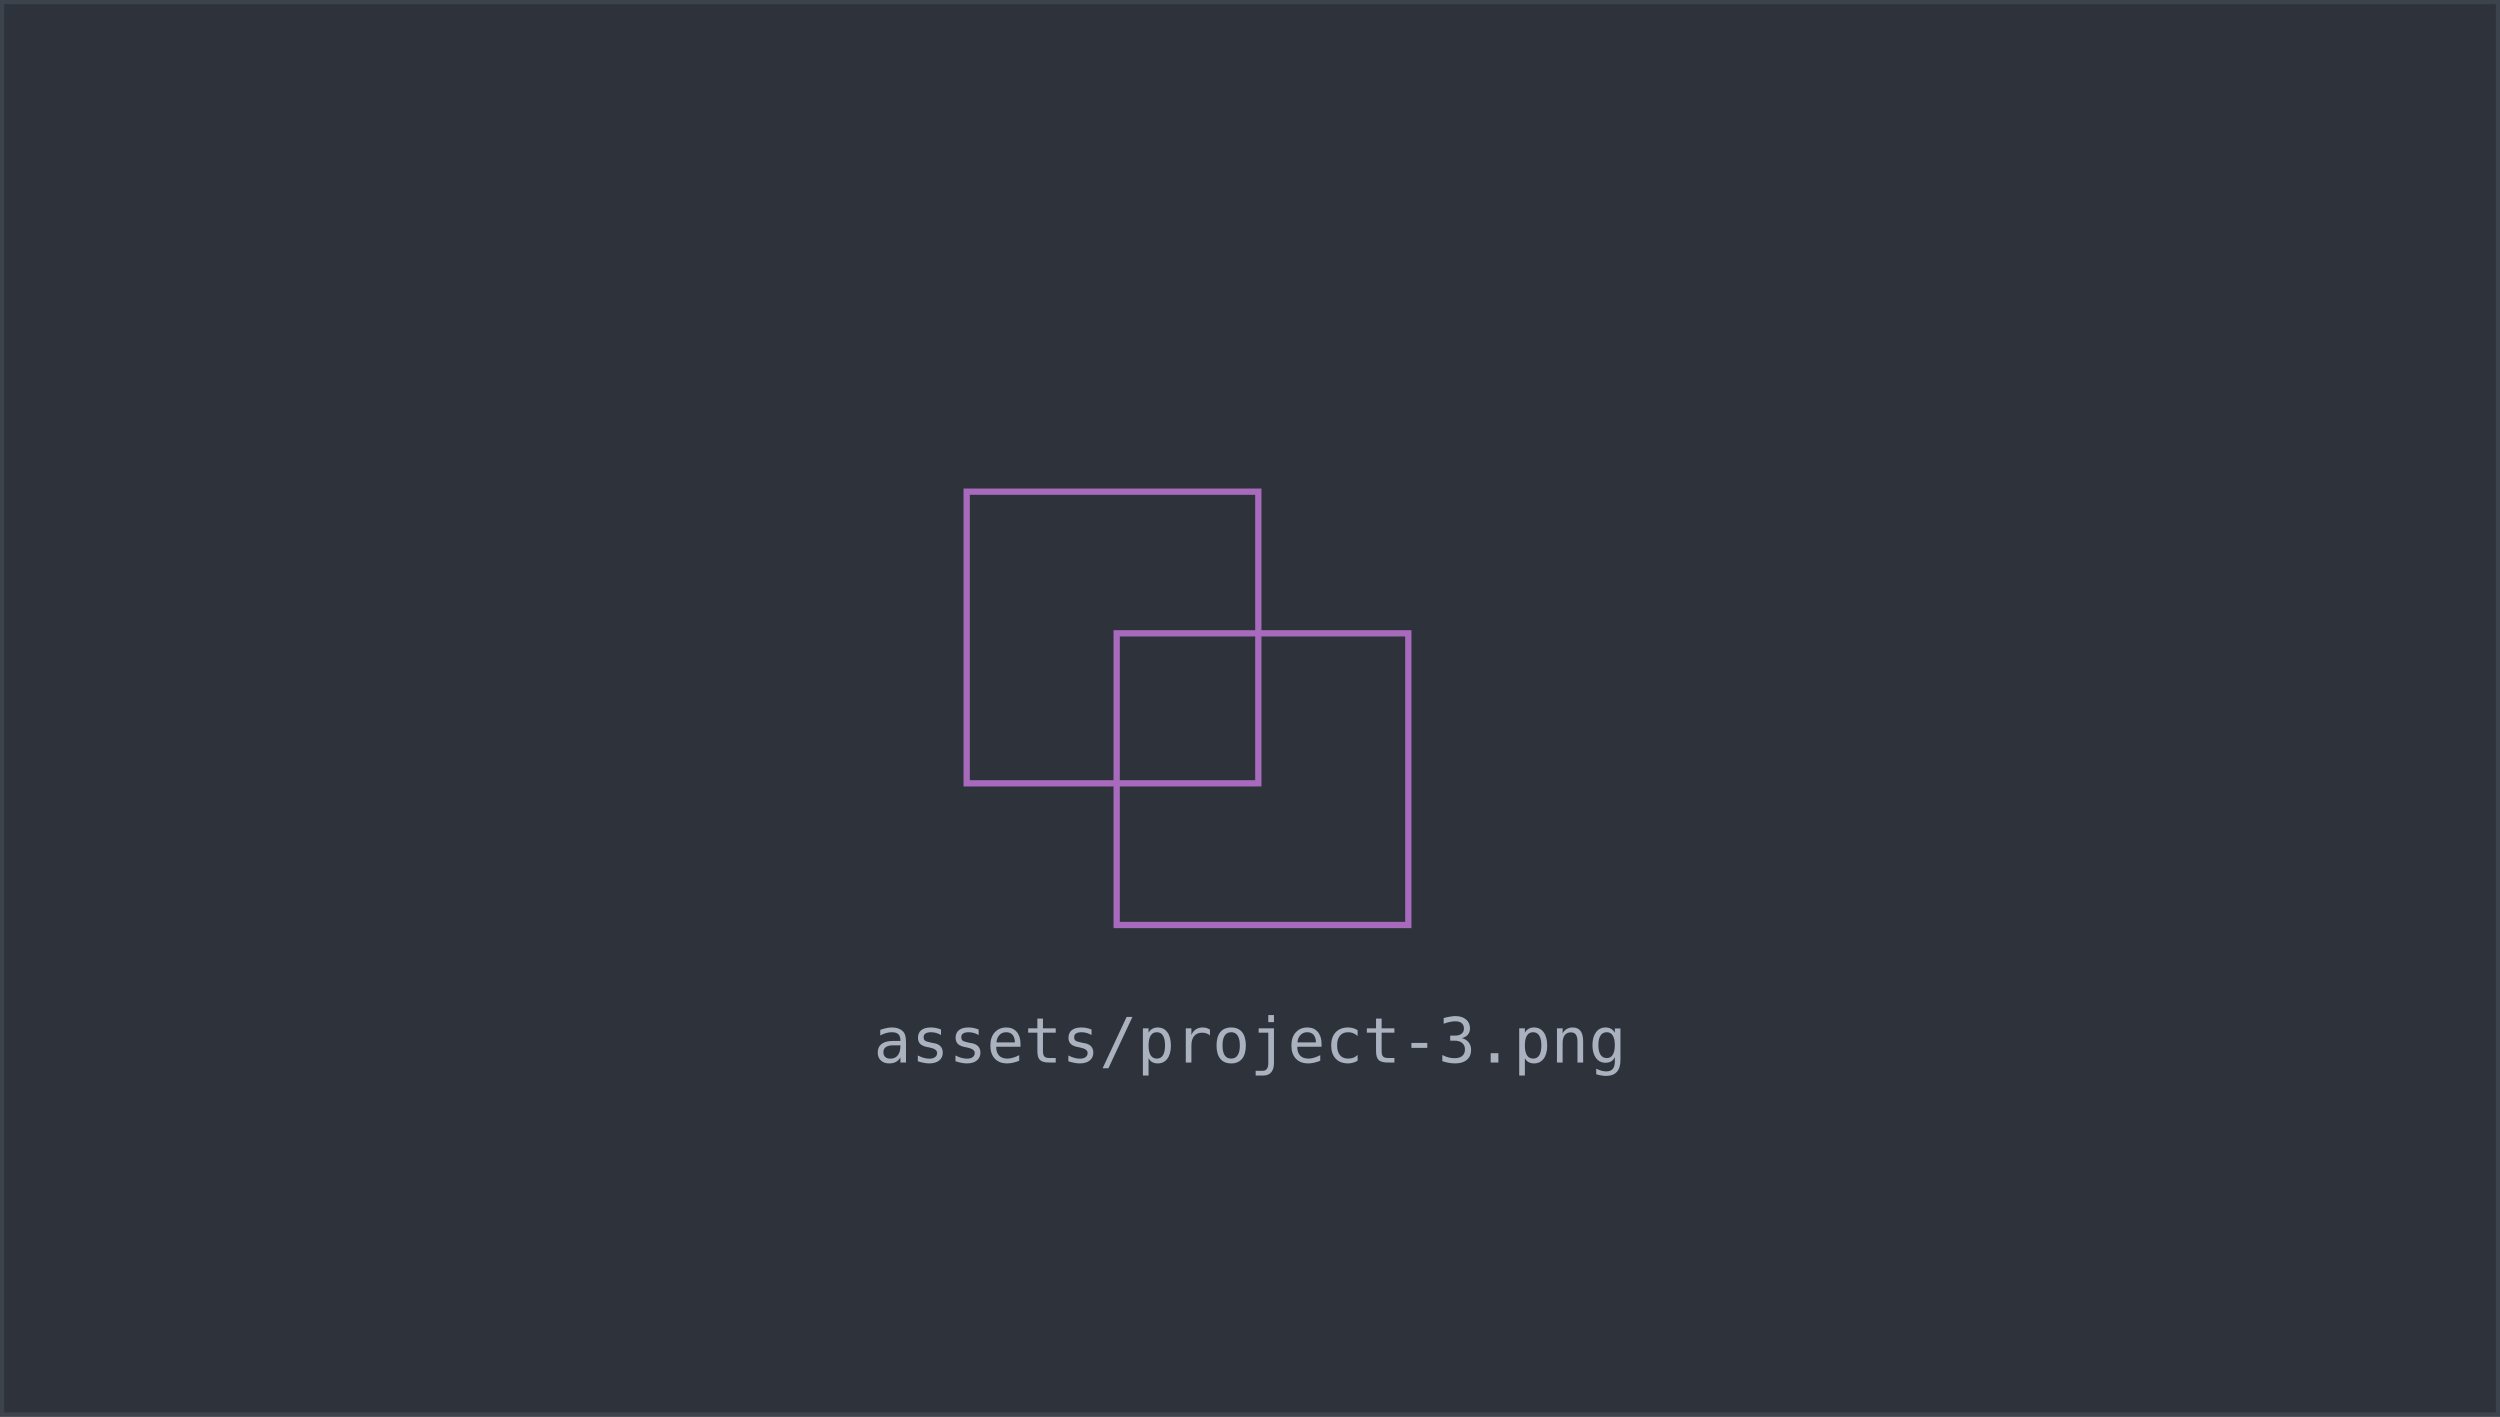
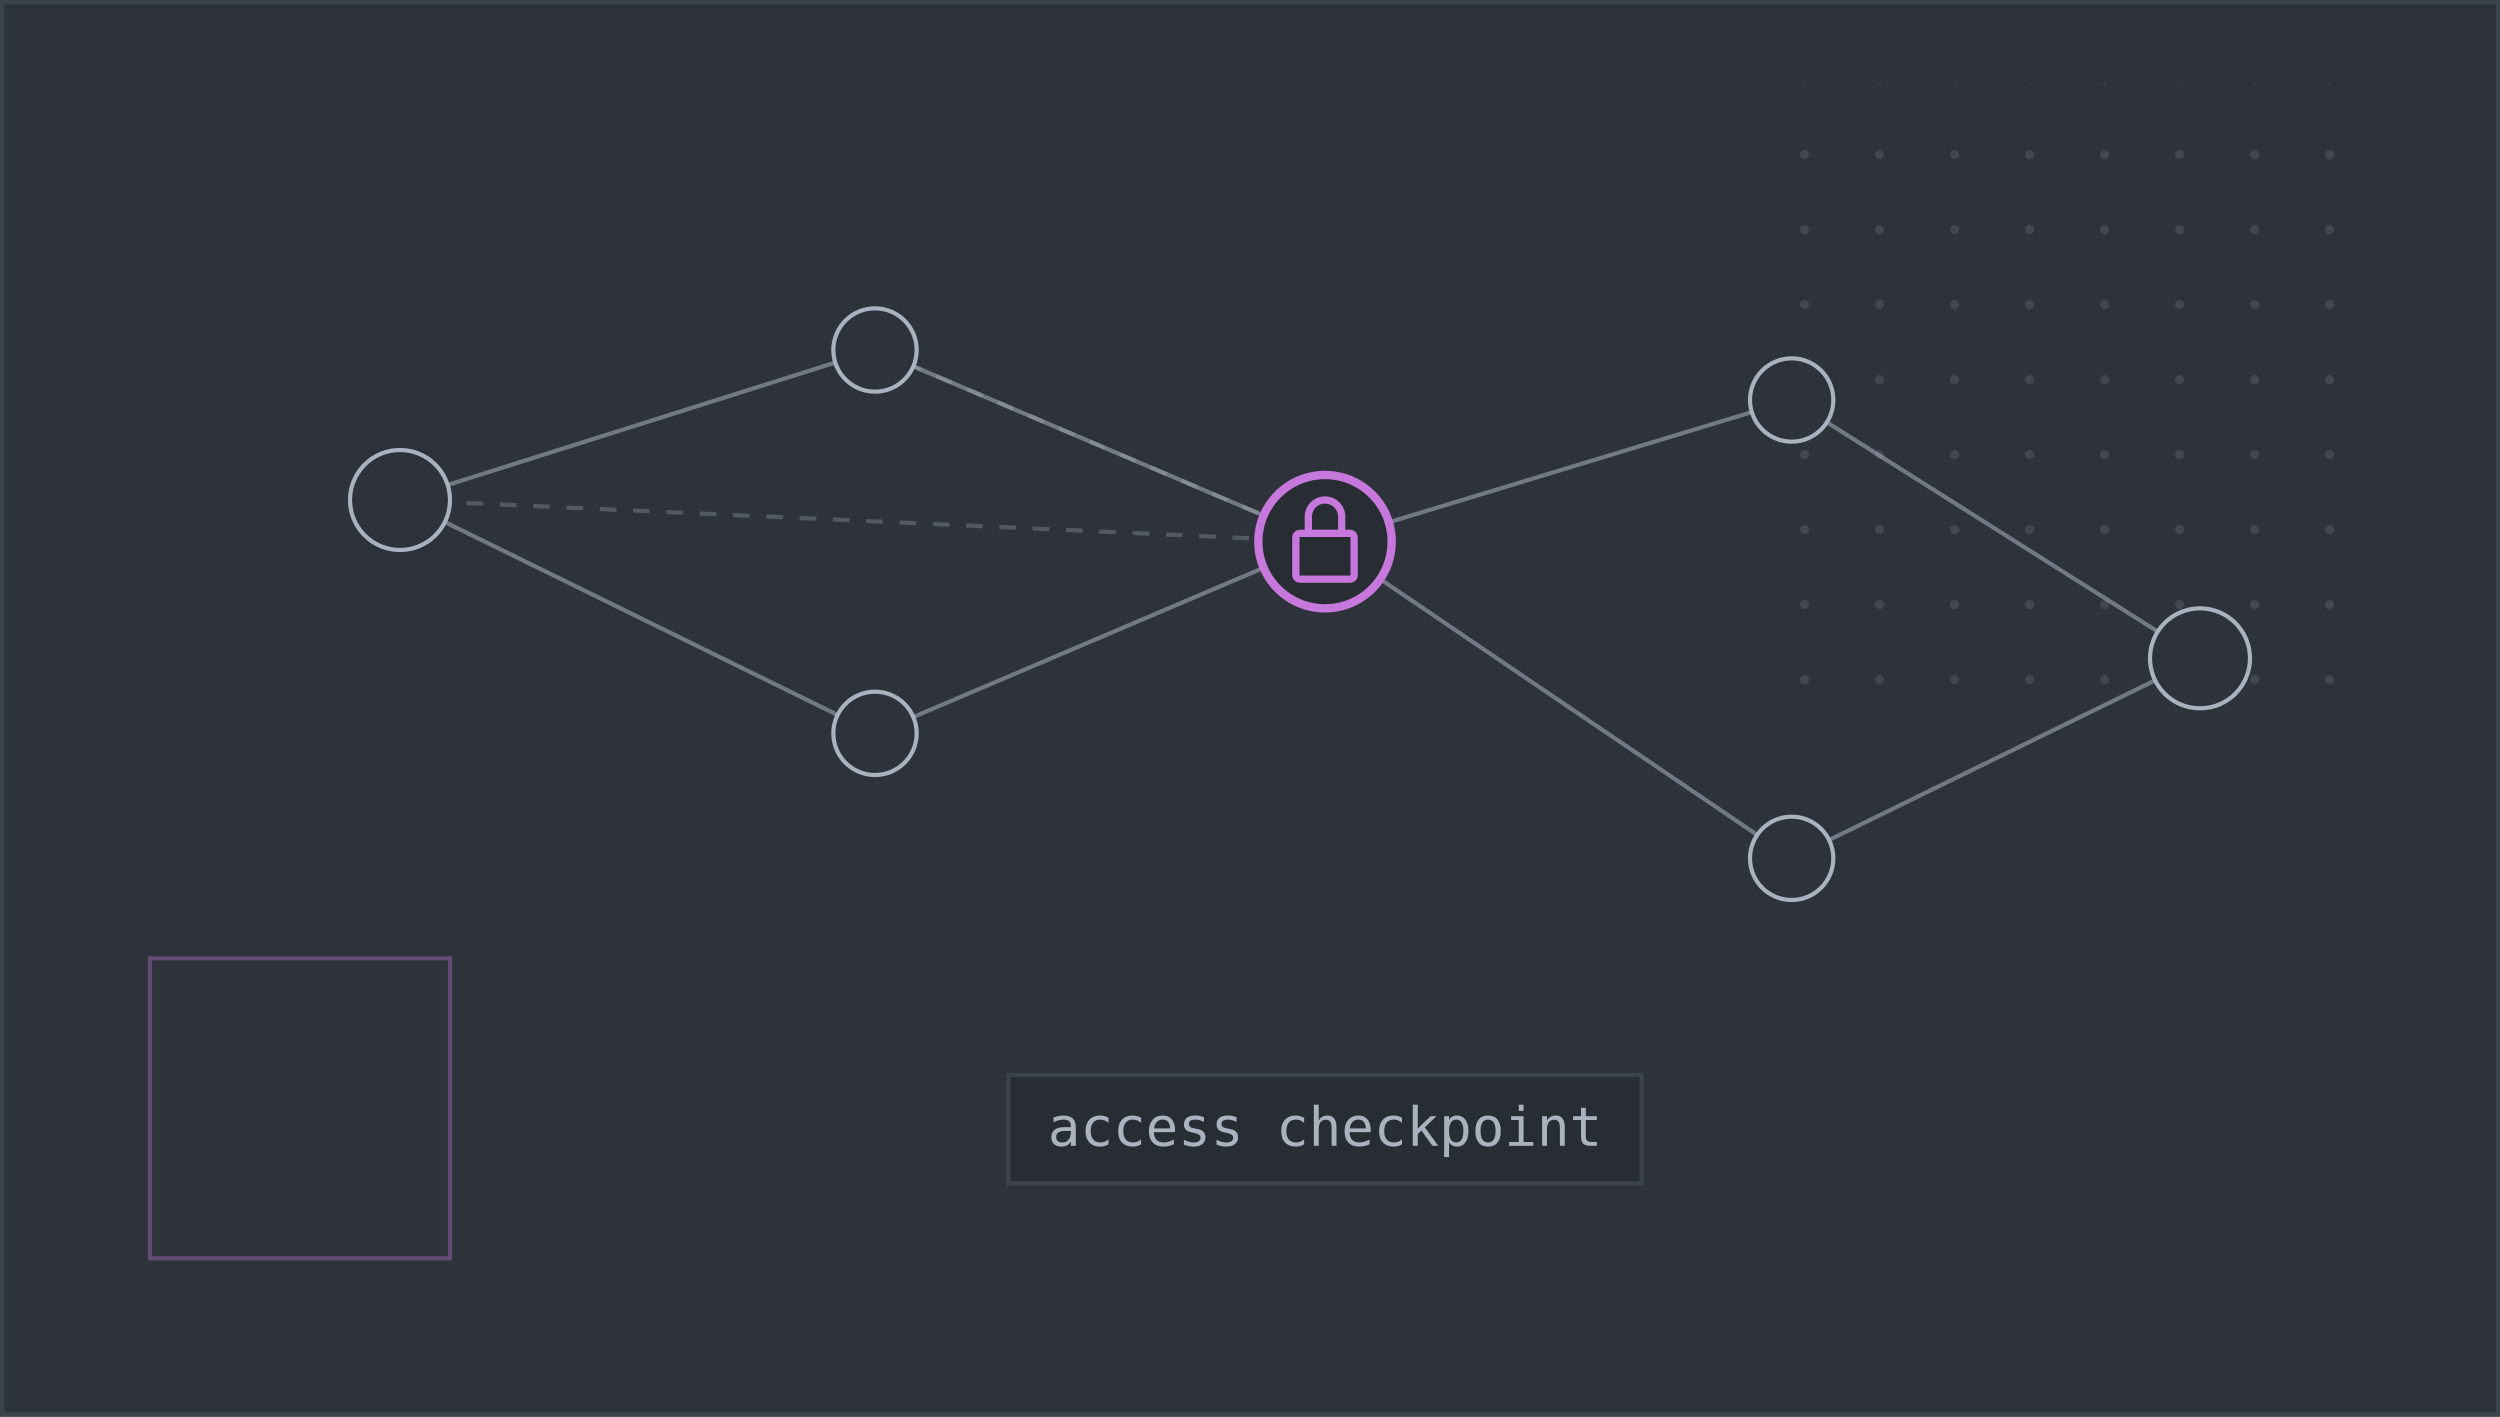
- <svg xmlns="http://www.w3.org/2000/svg" viewBox="0 0 600 340" width="600" height="340" role="img" aria-label="Project screenshot placeholder">
+ <svg xmlns="http://www.w3.org/2000/svg" viewBox="0 0 600 340" width="600" height="340" role="img" aria-label="Abstract process-mining node graph with a governance checkpoint highlighted by a lock icon">
+   <defs>
+     <pattern id="p3-dots" width="18" height="18" patternUnits="userSpaceOnUse">
+       <circle cx="1.1" cy="1.1" r="1.1" fill="#ABB2BF" />
+     </pattern>
+   </defs>
  <rect width="600" height="340" fill="#2E333B" />
+   <rect x="420" y="20" width="150" height="150" fill="url(#p3-dots)" opacity="0.16" />
  <rect x="0.5" y="0.5" width="599" height="339" fill="none" stroke="#3D434D" />
-   <g stroke="#C778DD" stroke-width="1.5" fill="none" opacity="0.8">
-     <rect x="232" y="118" width="70" height="70" />
-     <rect x="268" y="152" width="70" height="70" />
+   <rect x="36" y="230" width="72" height="72" fill="none" stroke="#C778DD" opacity="0.35" />
+   <g stroke="#ABB2BF" stroke-opacity="0.55" fill="none">
+     <path d="M96 120 L 210 84" />
+     <path d="M96 120 L 210 176" />
+     <path d="M210 84 L 318 130" />
+     <path d="M210 176 L 318 130" />
+     <path d="M318 130 L 430 96" />
+     <path d="M318 130 L 430 206" />
+     <path d="M430 96 L 528 158" />
+     <path d="M430 206 L 528 158" />
  </g>
-   <text x="300" y="255" text-anchor="middle" font-family="'Fira Code', monospace" font-size="15" fill="#ABB2BF">
-     assets/project-3.png
-   </text>
+   <g stroke="#ABB2BF" stroke-opacity="0.3" stroke-dasharray="4 4" fill="none">
+     <path d="M210 84 L 318 130" />
+     <path d="M96 120 L 318 130" />
+   </g>
+   <g fill="#2E333B" stroke="#ABB2BF">
+     <circle cx="96" cy="120" r="12" />
+     <circle cx="210" cy="84" r="10" />
+     <circle cx="210" cy="176" r="10" />
+     <circle cx="430" cy="96" r="10" />
+     <circle cx="430" cy="206" r="10" />
+     <circle cx="528" cy="158" r="12" />
+   </g>
+   <circle cx="318" cy="130" r="16" fill="#282C33" stroke="#C778DD" stroke-width="2" />
+   <g transform="translate(318,130)" stroke="#C778DD" stroke-width="1.75" fill="none">
+     <rect x="-7" y="-2" width="14" height="11" rx="1" />
+     <path d="M-4 -2 v-4 a4 4 0 0 1 8 0 v4" />
+   </g>
+   <g font-family="'Fira Code', monospace" font-size="13">
+     <rect x="242" y="258" width="152" height="26" fill="#282C33" stroke="#3D434D" />
+     <text x="318" y="275" text-anchor="middle" fill="#ABB2BF">access checkpoint</text>
+   </g>
</svg>
